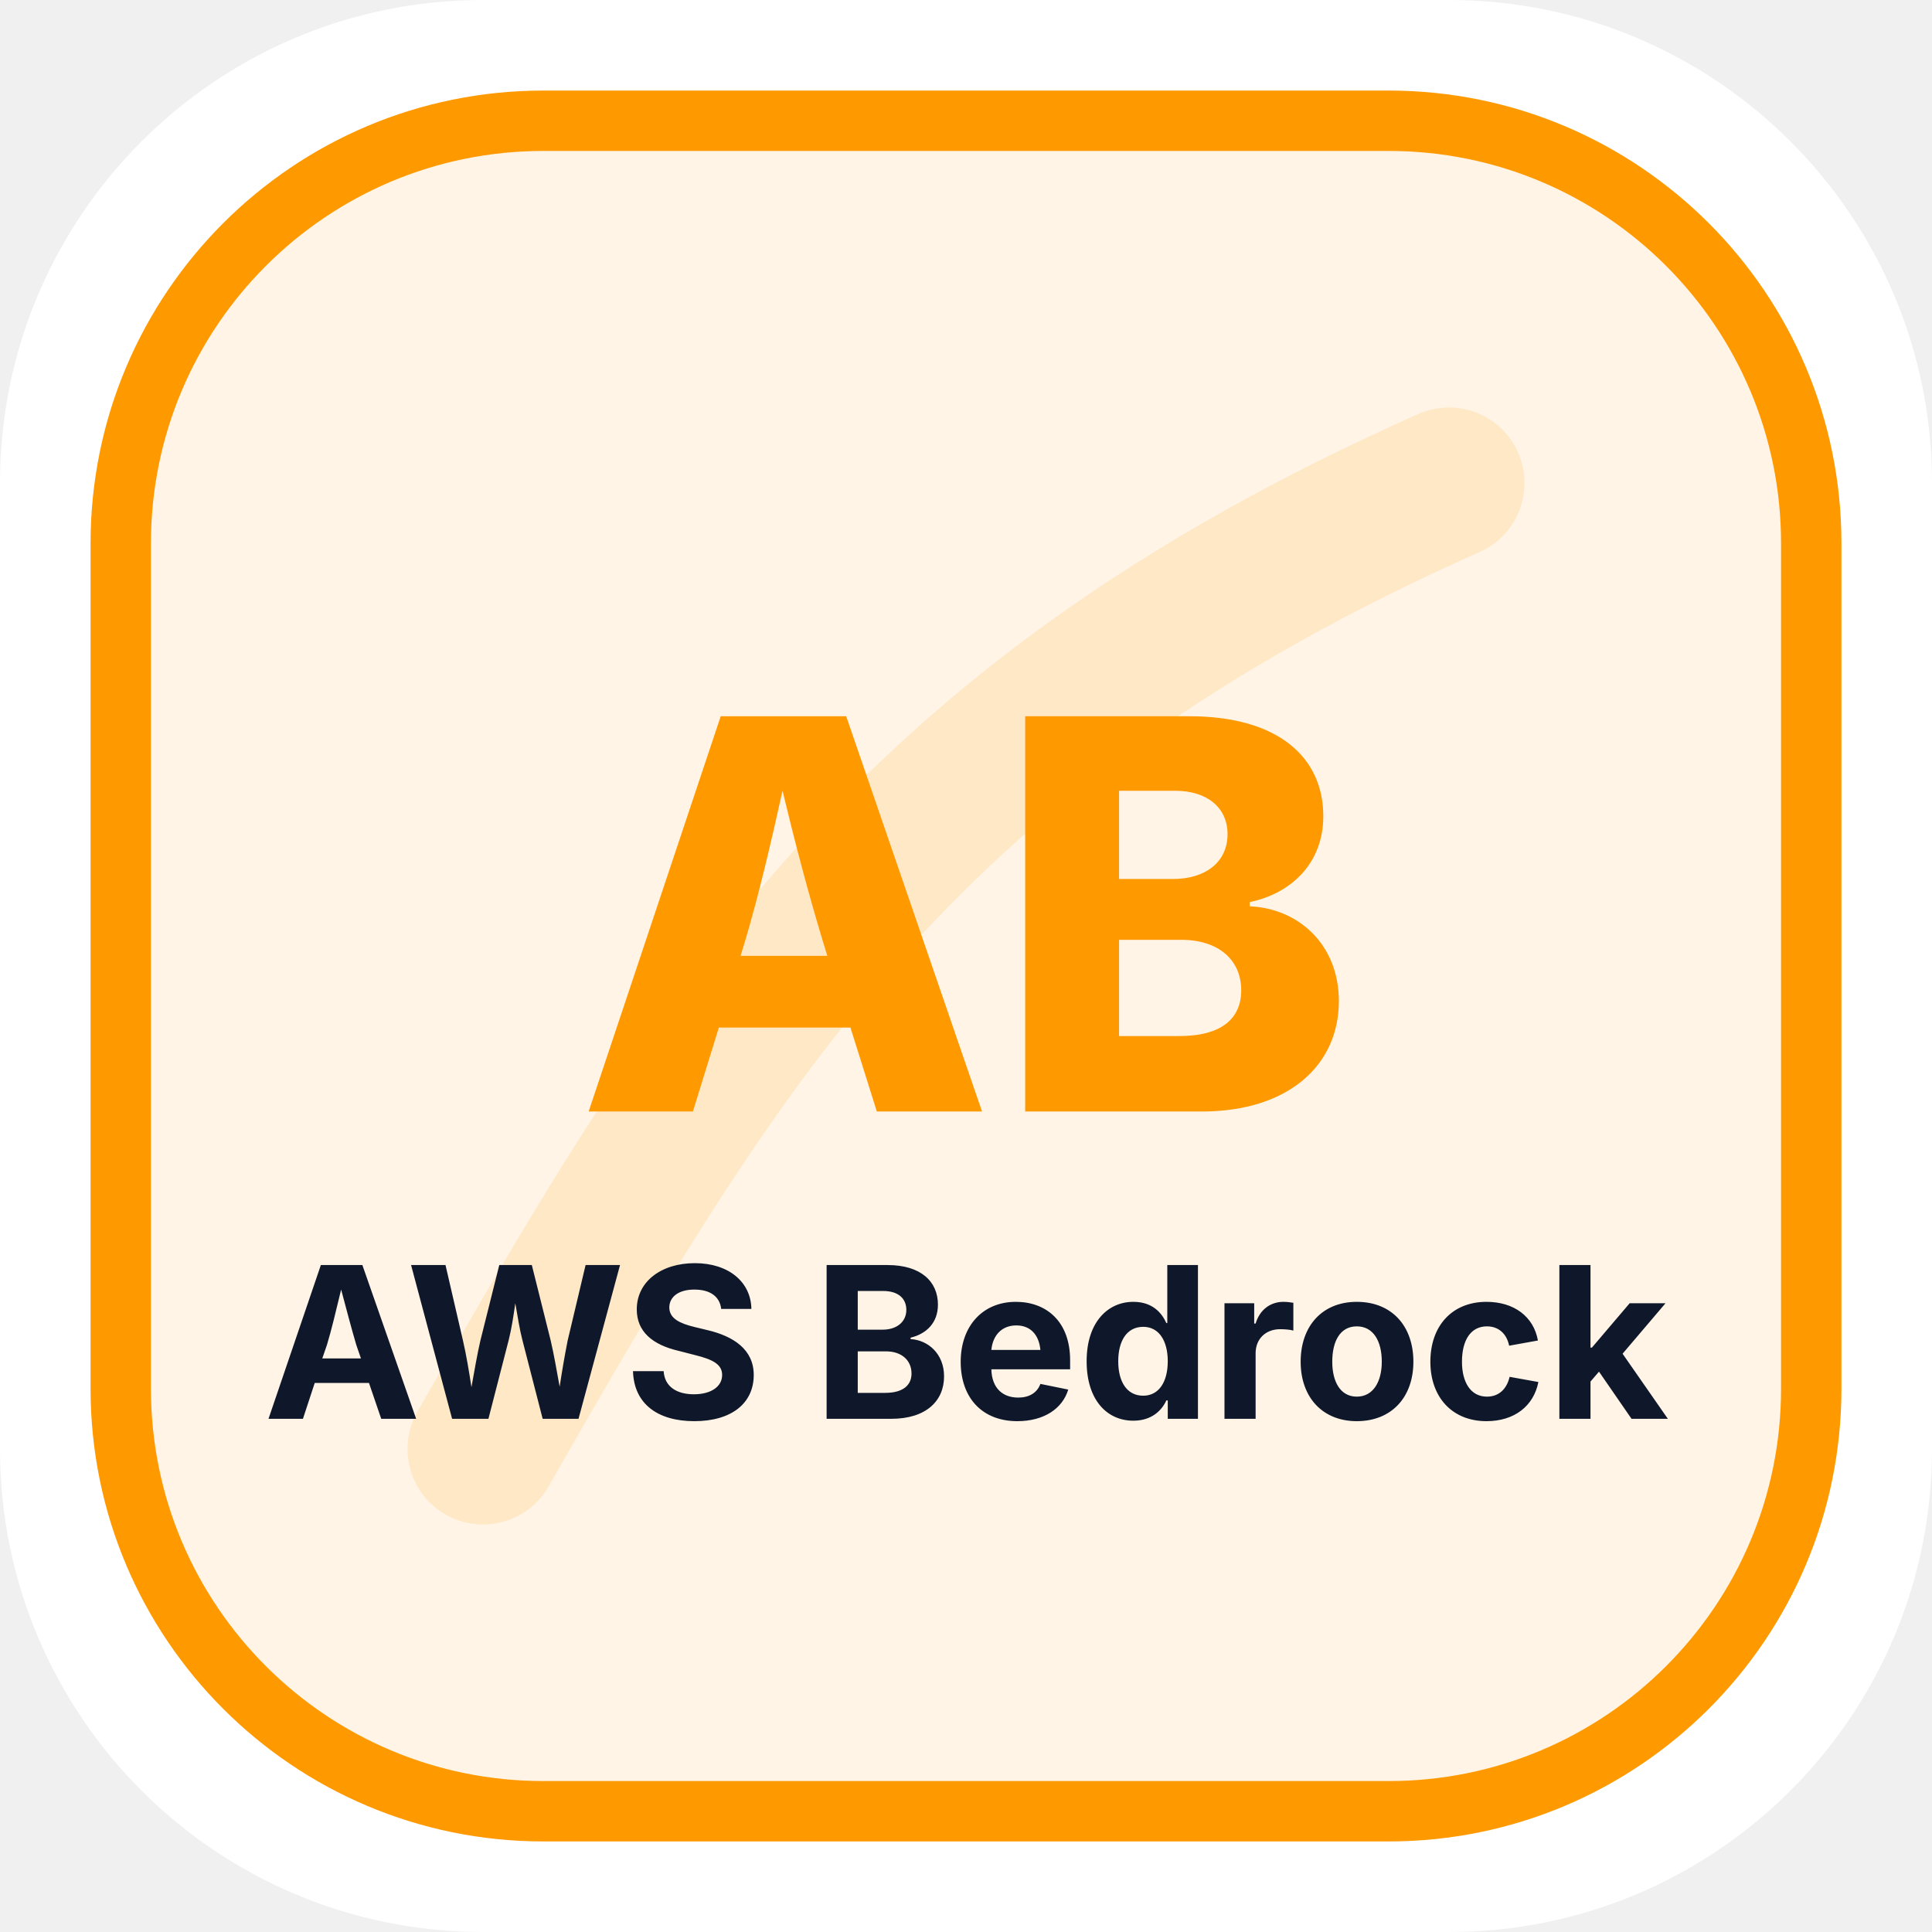
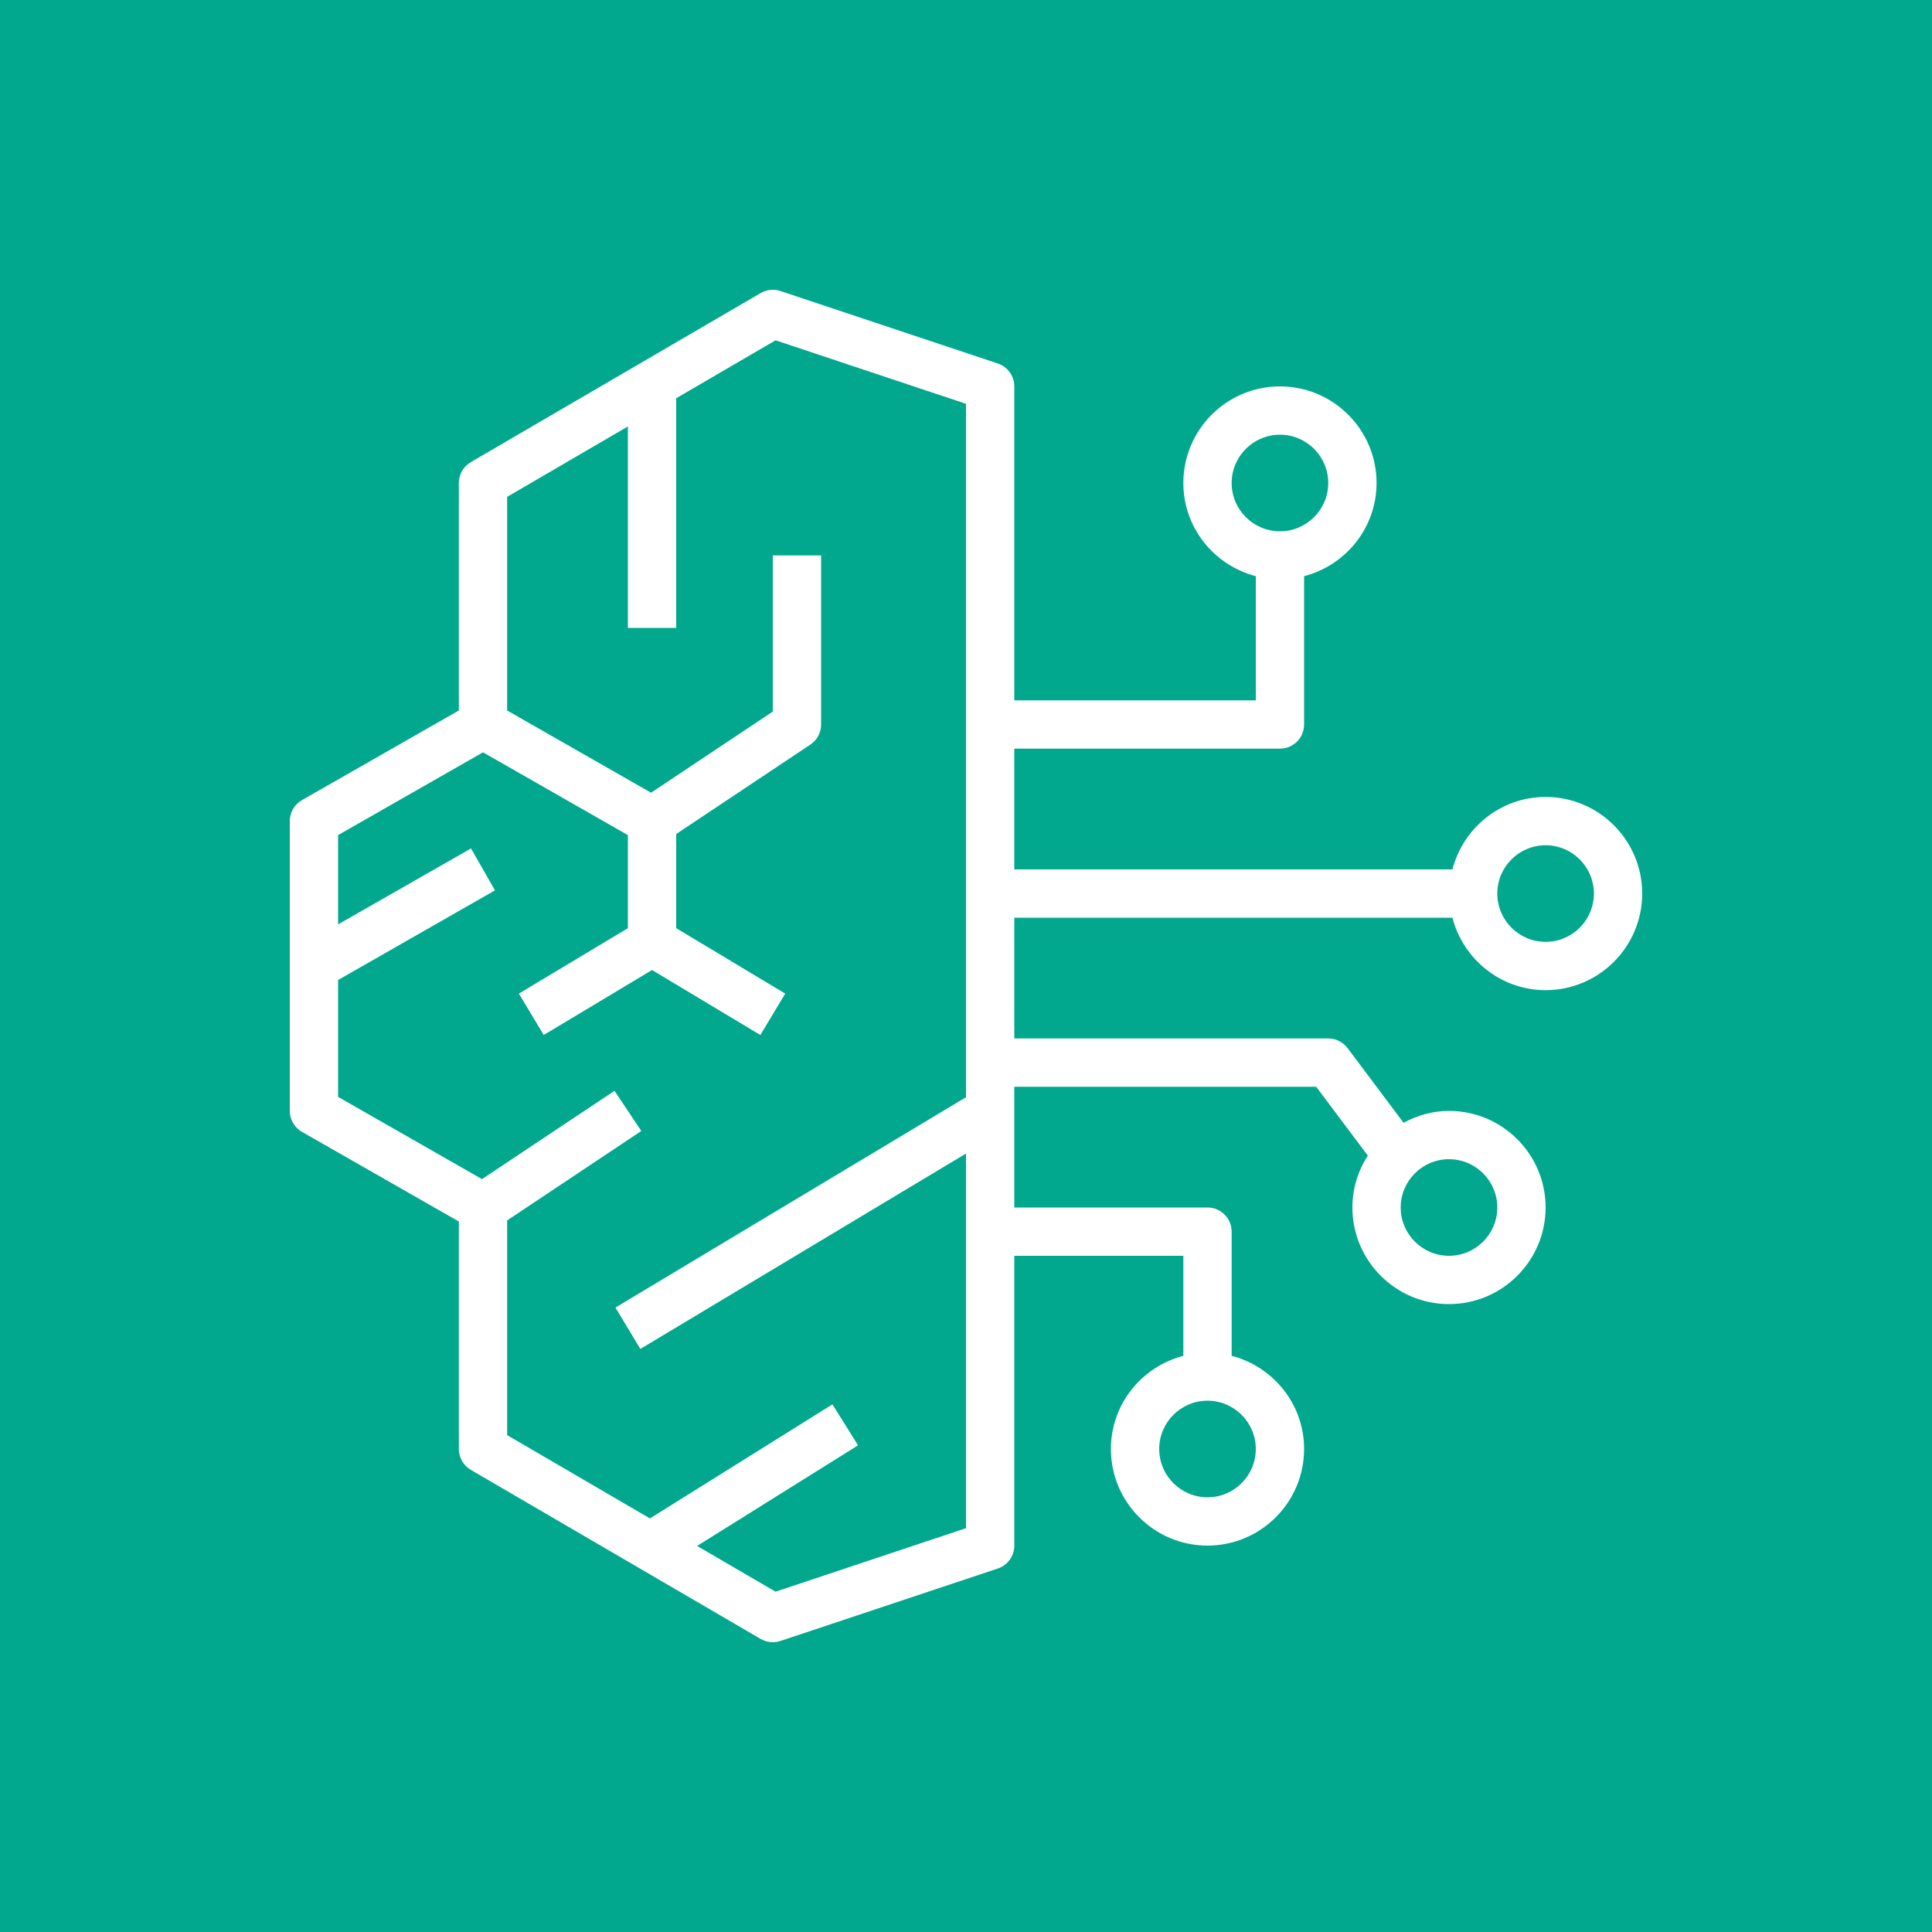
- <svg xmlns="http://www.w3.org/2000/svg" width="64" height="64" viewBox="0 0 64 64" role="img" aria-label="AWS Bedrock logo badge">
-   <rect width="64" height="64" rx="16" fill="white" />
-   <rect x="4" y="4" width="56" height="56" rx="14" fill="#FFF4E5" stroke="#FF9900" stroke-width="2" />
-   <path d="M16 48 C24 34, 30 24, 48 16" stroke="#FF9900" stroke-opacity="0.14" stroke-width="5" fill="none" stroke-linecap="round" />
-   <text x="32" y="30" text-anchor="middle" dominant-baseline="middle" font-family="Inter, Arial, sans-serif" font-size="18" font-weight="800" fill="#FF9900">AB</text>
-   <text x="32" y="47" text-anchor="middle" font-family="Inter, Arial, sans-serif" font-size="7" font-weight="700" fill="#0F172A">AWS Bedrock</text>
+ <svg xmlns="http://www.w3.org/2000/svg" width="80px" height="80px" viewBox="0 0 80 80" version="1.1">
+   <g id="Icon-Architecture/64/Arch_Amazon-Bedrock_64" stroke="none" stroke-width="1" fill="none" fill-rule="evenodd">
+     <g id="Icon-Architecture-BG/64/Machine-Learning" fill="#01A88D">
+       <rect id="Rectangle" x="0" y="0" width="80" height="80" />
+     </g>
+     <g id="Icon-Service/64/Amazon-Bedrock_64" transform="translate(12, 12)" fill="#FFFFFF">
+       <path d="M52,27 C50.897,27 50,26.103 50,25 C50,23.897 50.897,23 52,23 C53.103,23 54,23.897 54,25 C54,26.103 53.103,27 52,27 L52,27 Z M20.113,53.908 L16.865,52.014 L23.53,47.848 L22.47,46.152 L14.913,50.875 L9,47.426 L9,38.535 L14.555,34.832 L13.445,33.168 L7.959,36.825 L2,33.42 L2,28.58 L8.496,24.868 L7.504,23.132 L2,26.277 L2,22.58 L8,19.152 L14,22.58 L14,26.434 L9.485,29.143 L10.515,30.857 L15,28.166 L19.485,30.857 L20.515,29.143 L16,26.434 L16,22.535 L21.555,18.832 C21.833,18.646 22,18.334 22,18 L22,11 L20,11 L20,17.465 L14.959,20.825 L9,17.42 L9,8.574 L14,5.658 L14,14 L16,14 L16,4.491 L20.113,2.092 L28,4.721 L28,33.434 L13.485,42.143 L14.515,43.857 L28,35.766 L28,51.279 L20.113,53.908 Z M50,38 C50,39.103 49.103,40 48,40 C46.897,40 46,39.103 46,38 C46,36.897 46.897,36 48,36 C49.103,36 50,36.897 50,38 L50,38 Z M40,48 C40,49.103 39.103,50 38,50 C36.897,50 36,49.103 36,48 C36,46.897 36.897,46 38,46 C39.103,46 40,46.897 40,48 L40,48 Z M39,8 C39,6.897 39.897,6 41,6 C42.103,6 43,6.897 43,8 C43,9.103 42.103,10 41,10 C39.897,10 39,9.103 39,8 L39,8 Z M52,21 C50.141,21 48.589,22.28 48.142,24 L30,24 L30,19 L41,19 C41.553,19 42,18.552 42,18 L42,11.858 C43.72,11.411 45,9.858 45,8 C45,5.794 43.206,4 41,4 C38.794,4 37,5.794 37,8 C37,9.858 38.28,11.411 40,11.858 L40,17 L30,17 L30,4 C30,3.569 29.725,3.188 29.316,3.051 L20.316,0.051 C20.042,-0.039 19.744,-0.009 19.496,0.136 L7.496,7.136 C7.188,7.315 7,7.645 7,8 L7,17.42 L0.504,21.132 C0.192,21.31 0,21.641 0,22 L0,34 C0,34.359 0.192,34.69 0.504,34.868 L7,38.58 L7,48 C7,48.355 7.188,48.685 7.496,48.864 L19.496,55.864 C19.65,55.954 19.825,56 20,56 C20.106,56 20.213,55.983 20.316,55.949 L29.316,52.949 C29.725,52.812 30,52.431 30,52 L30,40 L37,40 L37,44.142 C35.28,44.589 34,46.142 34,48 C34,50.206 35.794,52 38,52 C40.206,52 42,50.206 42,48 C42,46.142 40.72,44.589 39,44.142 L39,39 C39,38.448 38.553,38 38,38 L30,38 L30,33 L42.5,33 L44.638,35.85 C44.239,36.472 44,37.207 44,38 C44,40.206 45.794,42 48,42 C50.206,42 52,40.206 52,38 C52,35.794 50.206,34 48,34 C47.316,34 46.682,34.188 46.119,34.492 L43.8,31.4 C43.611,31.148 43.314,31 43,31 L30,31 L30,26 L48.142,26 C48.589,27.72 50.141,29 52,29 C54.206,29 56,27.206 56,25 C56,22.794 54.206,21 52,21 L52,21 Z" id="Fill-1" />
+     </g>
+   </g>
</svg>
